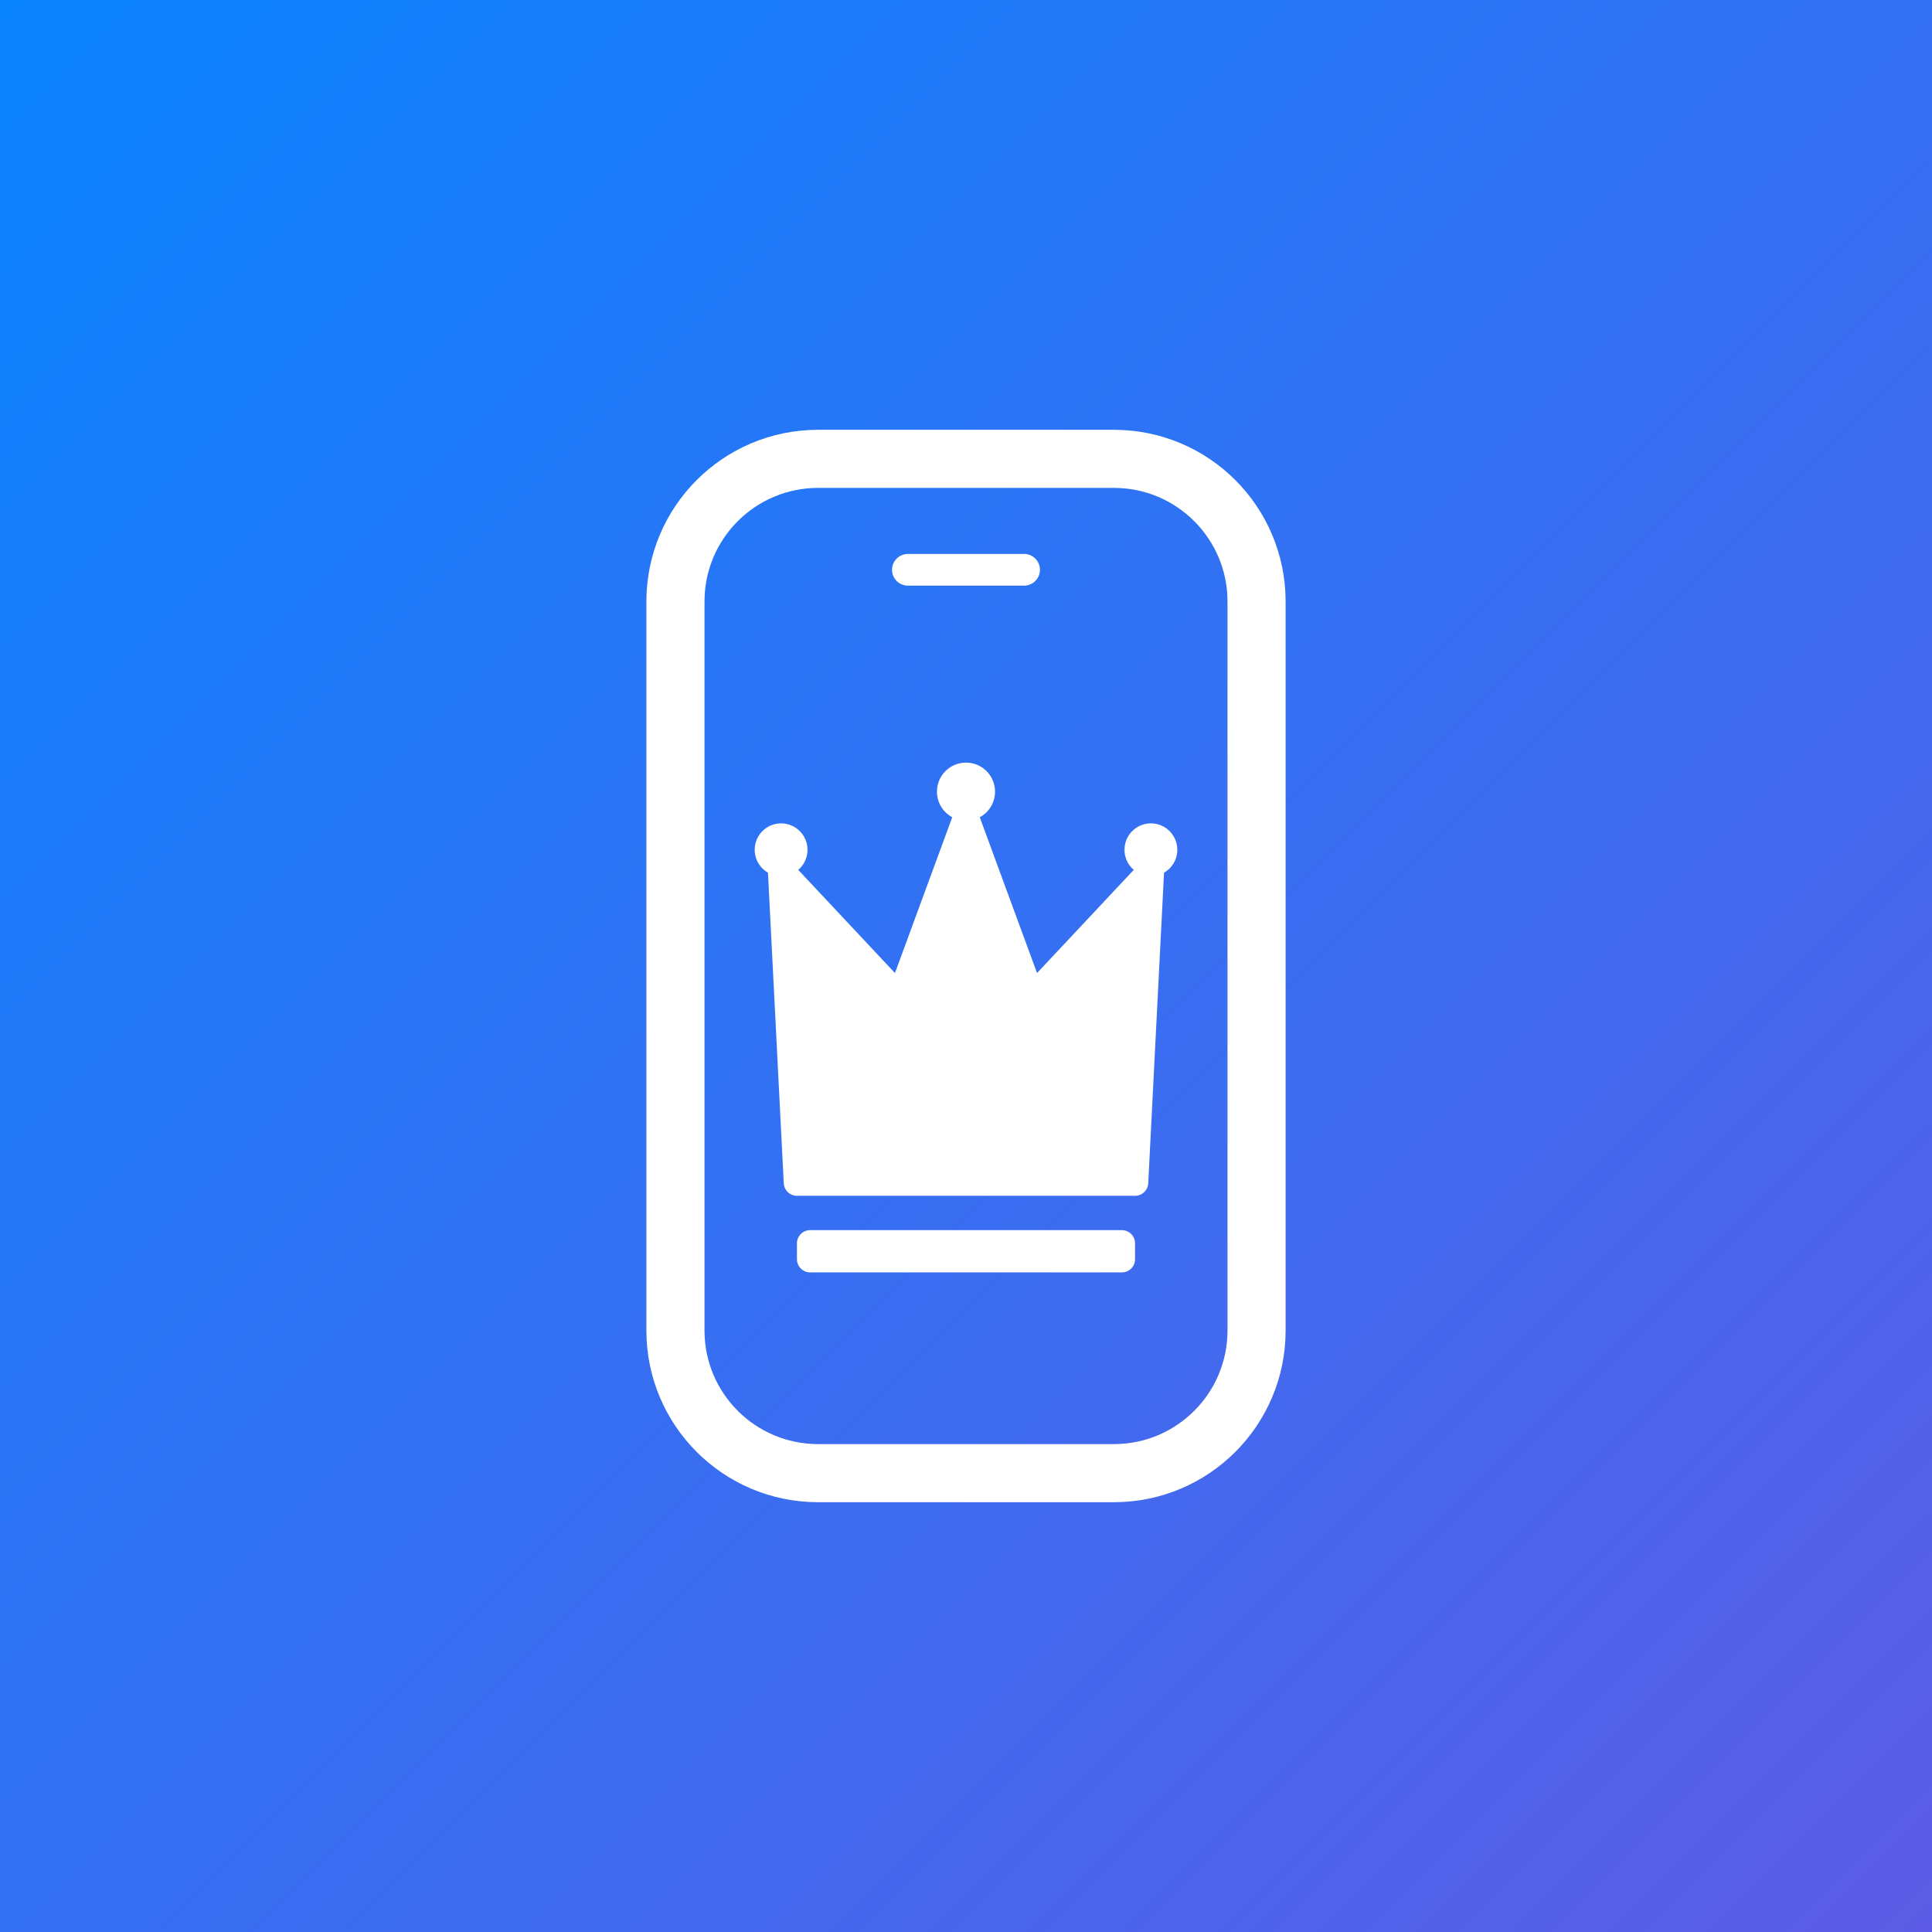
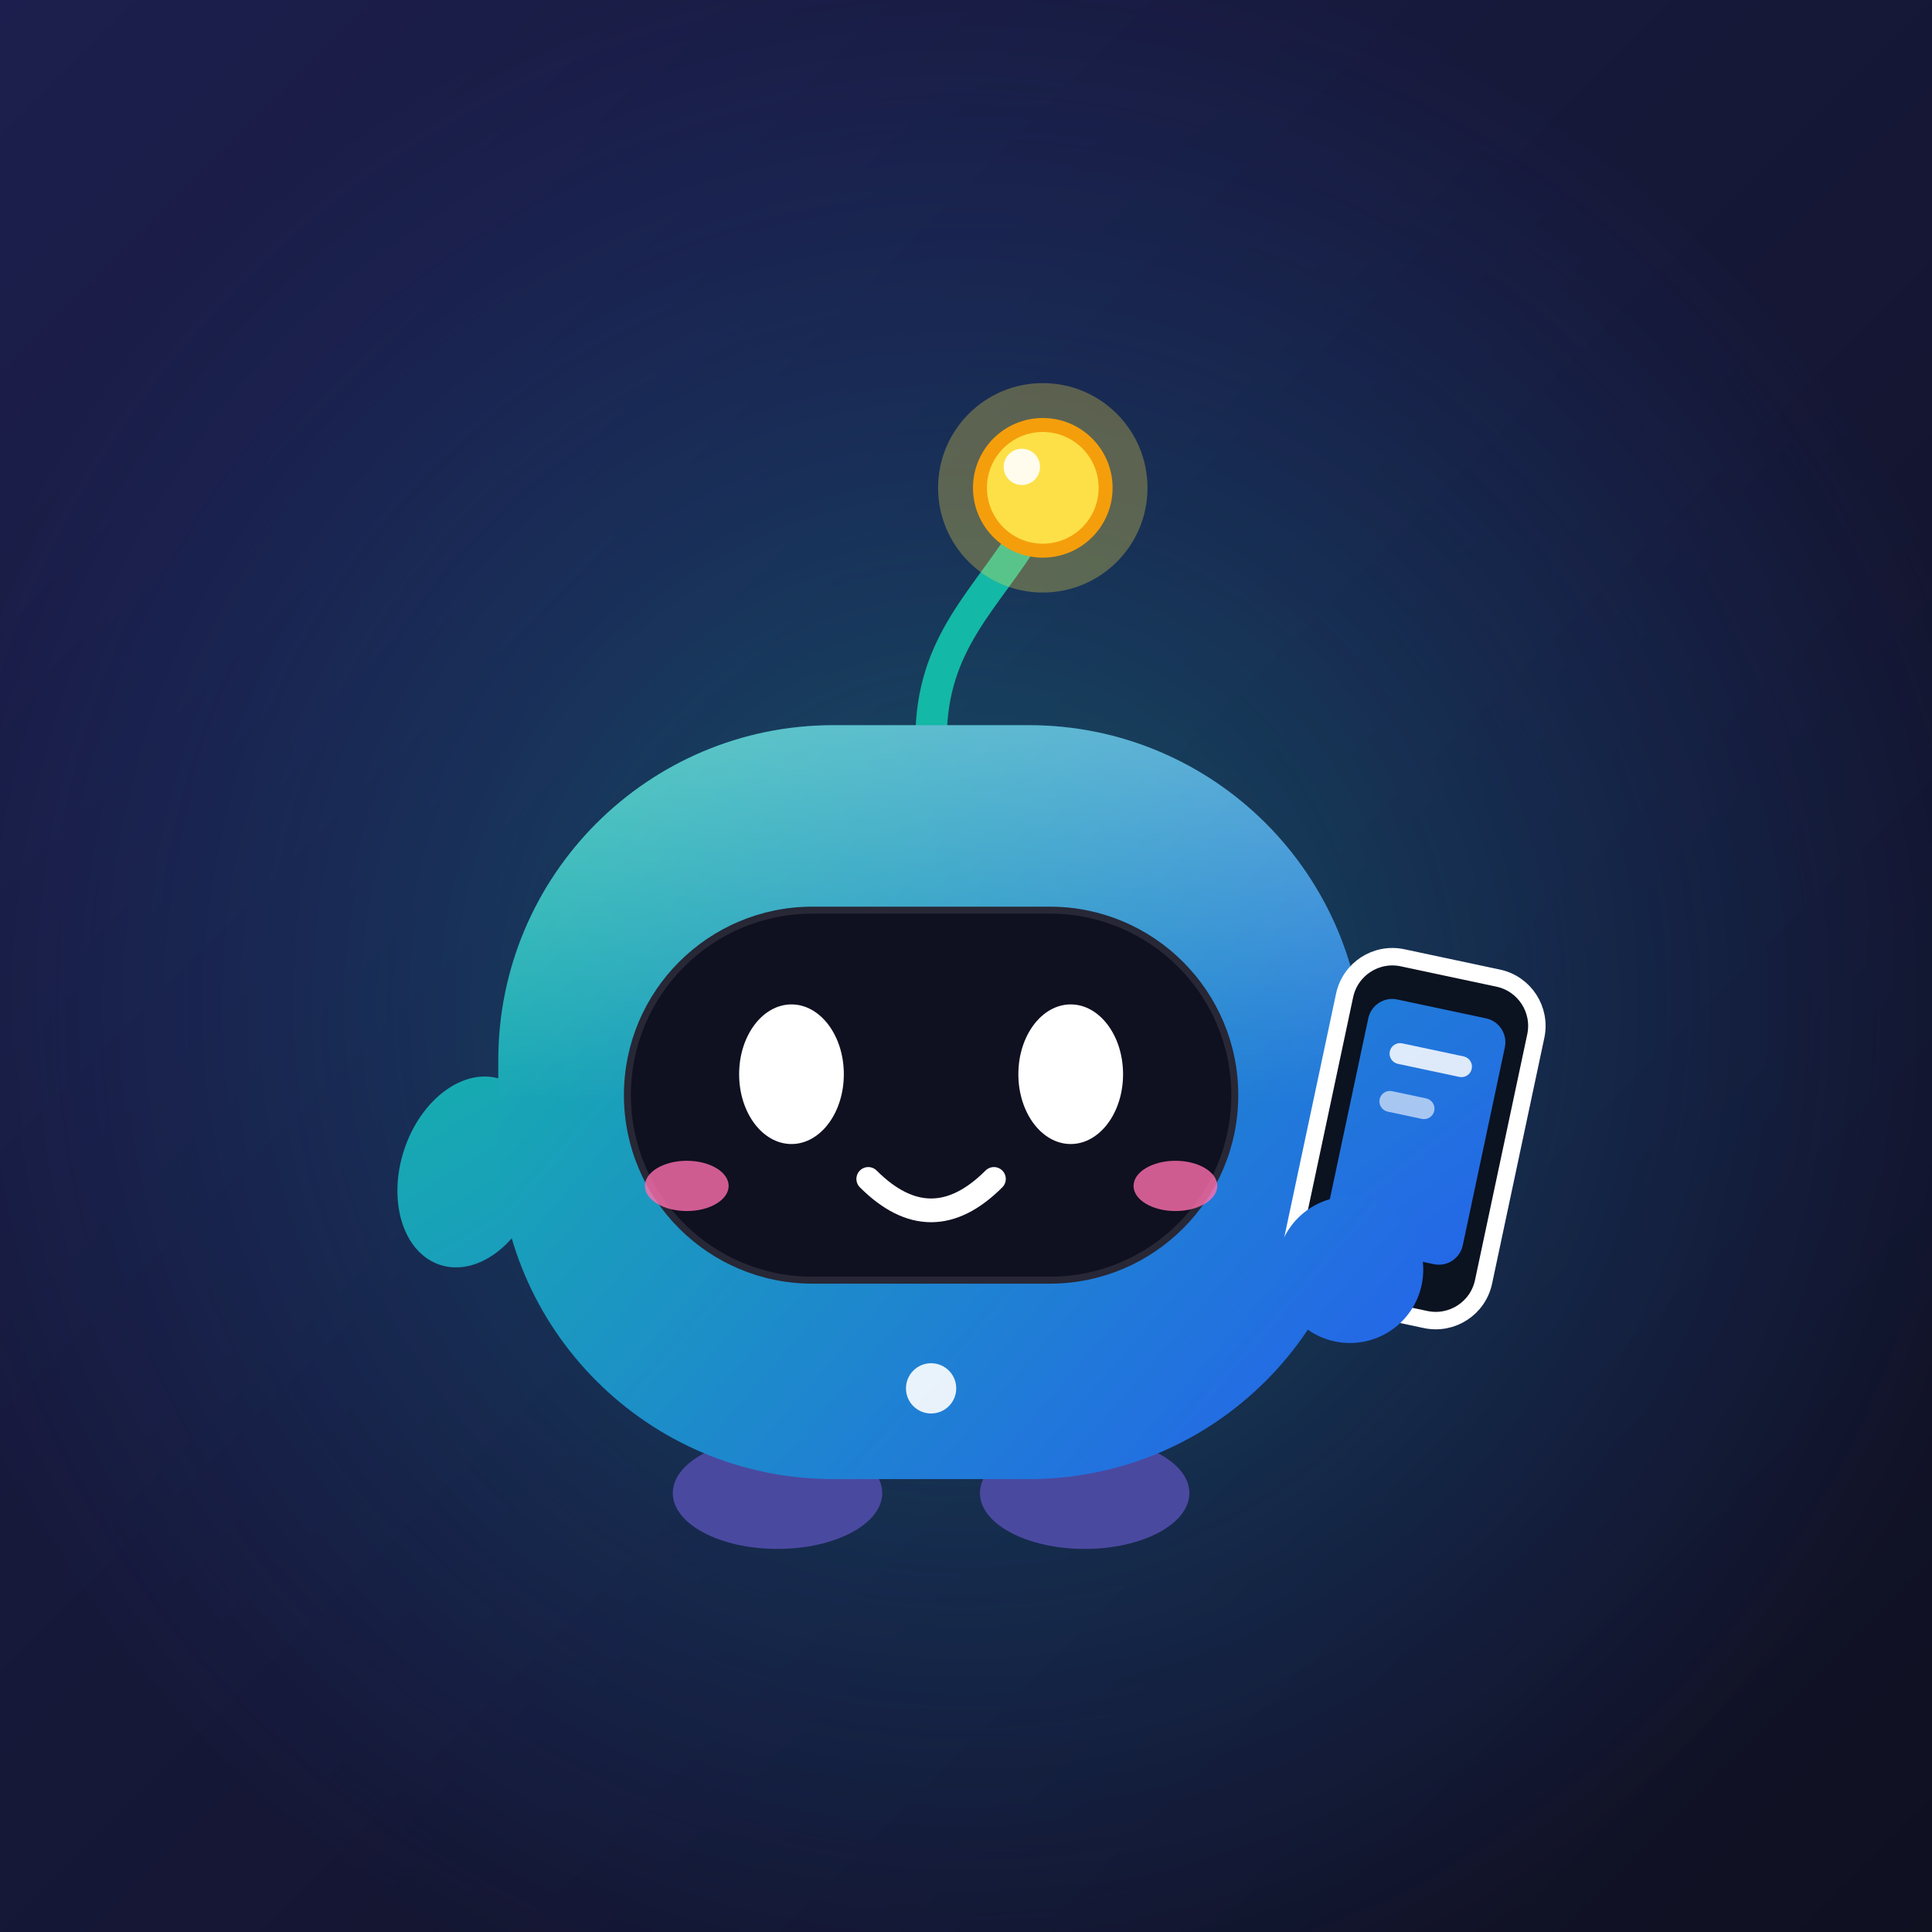
<svg xmlns="http://www.w3.org/2000/svg" viewBox="0 0 512 512" role="img" aria-labelledby="t">
  <defs>
-     <linearGradient id="g" x1="0" y1="0" x2="1" y2="1">
-       <stop offset="0" stop-color="#0a84ff" />
-       <stop offset="1" stop-color="#5e5ce6" />
+     <linearGradient id="mkg" x1="38" y1="58" x2="162" y2="166" gradientUnits="userSpaceOnUse">
+       <stop offset="0" stop-color="#14b8a6" />
+       <stop offset="1" stop-color="#2563eb" />
    </linearGradient>
-     <linearGradient id="s" x1="0" y1="0" x2="0" y2="1">
-       <stop offset="0" stop-color="#fff" />
-       <stop offset="1" stop-color="#fff" stop-opacity="0" />
+     <linearGradient id="mkh" x1="0" y1="0" x2="0" y2="1">
+       <stop offset="0" stop-color="#fff" stop-opacity=".3" />
+       <stop offset=".5" stop-color="#fff" stop-opacity="0" />
    </linearGradient>
+     <linearGradient id="mkbg" x1="0" y1="0" x2="1" y2="1">
+       <stop offset="0" stop-color="#1c1f4d" />
+       <stop offset="1" stop-color="#0f1020" />
+     </linearGradient>
+     <radialGradient id="mkgl" cx=".5" cy=".52" r=".55">
+       <stop offset="0" stop-color="#14b8a6" stop-opacity=".38" />
+       <stop offset="1" stop-color="#2563eb" stop-opacity="0" />
+     </radialGradient>
  </defs>
-   <rect width="512" height="512" fill="url(#g)" />
-   <g transform="translate(76.8 76.8) scale(.7)">
-     <rect x="146" y="64" width="220" height="384" rx="54" fill="none" stroke="#fff" stroke-width="22" />
-     <rect x="228" y="100" width="56" height="12" rx="6" fill="#fff" />
-     <path d="M192 338 L186 220 L231 268 L256 200 L281 268 L326 220 L320 338 Z" fill="#fff" stroke="#fff" stroke-width="10" stroke-linejoin="round" />
-     <circle cx="186" cy="212" r="10" fill="#fff" />
-     <circle cx="256" cy="190" r="11" fill="#fff" />
-     <circle cx="326" cy="212" r="10" fill="#fff" />
-     <rect x="192" y="356" width="128" height="16" rx="5" fill="#fff" />
+   <rect width="512" height="512" fill="url(#mkbg)" />
+   <rect width="512" height="512" fill="url(#mkgl)" />
+   <g transform="translate(61.75 84.88) scale(1.85)">
+     <path d="M100 60C100 46 108 40 114 30" fill="none" stroke="#14b8a6" stroke-width="4.5" stroke-linecap="round" />
+     <circle cx="116" cy="24" r="15" fill="#fde047" opacity=".3" />
+     <circle cx="116" cy="24" r="9" fill="#fde047" stroke="#f59e0b" stroke-width="2" />
+     <circle cx="113" cy="21" r="2.6" fill="#fff" opacity=".9" />
+     <ellipse cx="78" cy="168" rx="15" ry="8" fill="#4a49a0" />
+     <ellipse cx="122" cy="168" rx="15" ry="8" fill="#4a49a0" />
+     <ellipse cx="34" cy="122" rx="10" ry="14" transform="rotate(18 34 122)" fill="url(#mkg)" />
+     <rect x="38" y="58" width="124" height="108" rx="48" fill="url(#mkg)" />
+     <rect x="38" y="58" width="124" height="108" rx="48" fill="url(#mkh)" />
+     <rect x="56" y="84" width="88" height="54" rx="27" fill="#0f1020" />
+     <rect x="56.5" y="84.5" width="87" height="53" rx="26.5" fill="none" stroke="#fff" stroke-opacity=".1" />
+     <ellipse cx="80" cy="108" rx="7.5" ry="10" fill="#fff" />
+     <ellipse cx="120" cy="108" rx="7.5" ry="10" fill="#fff" />
+     <path d="M91 123Q100 132 109 123" stroke="#fff" stroke-width="3.4" stroke-linecap="round" fill="none" />
+     <ellipse cx="65" cy="124" rx="6" ry="3.6" fill="#ff6fae" opacity=".8" />
+     <ellipse cx="135" cy="124" rx="6" ry="3.6" fill="#ff6fae" opacity=".8" />
+     <g transform="rotate(12 168 118)">
+       <rect x="155" y="92" width="28" height="50" rx="7" fill="#0b1220" stroke="#fff" stroke-width="2.5" />
+       <rect x="159" y="98" width="20" height="36" rx="3.5" fill="url(#mkg)" />
+       <rect x="163" y="104" width="12" height="3" rx="1.5" fill="#fff" opacity=".85" />
+       <rect x="163" y="111" width="8" height="3" rx="1.5" fill="#fff" opacity=".6" />
+     </g>
+     <circle cx="160" cy="136" r="10.5" fill="url(#mkg)" />
+     <circle cx="100" cy="153" r="3.6" fill="#fff" opacity=".9" />
  </g>
</svg>
